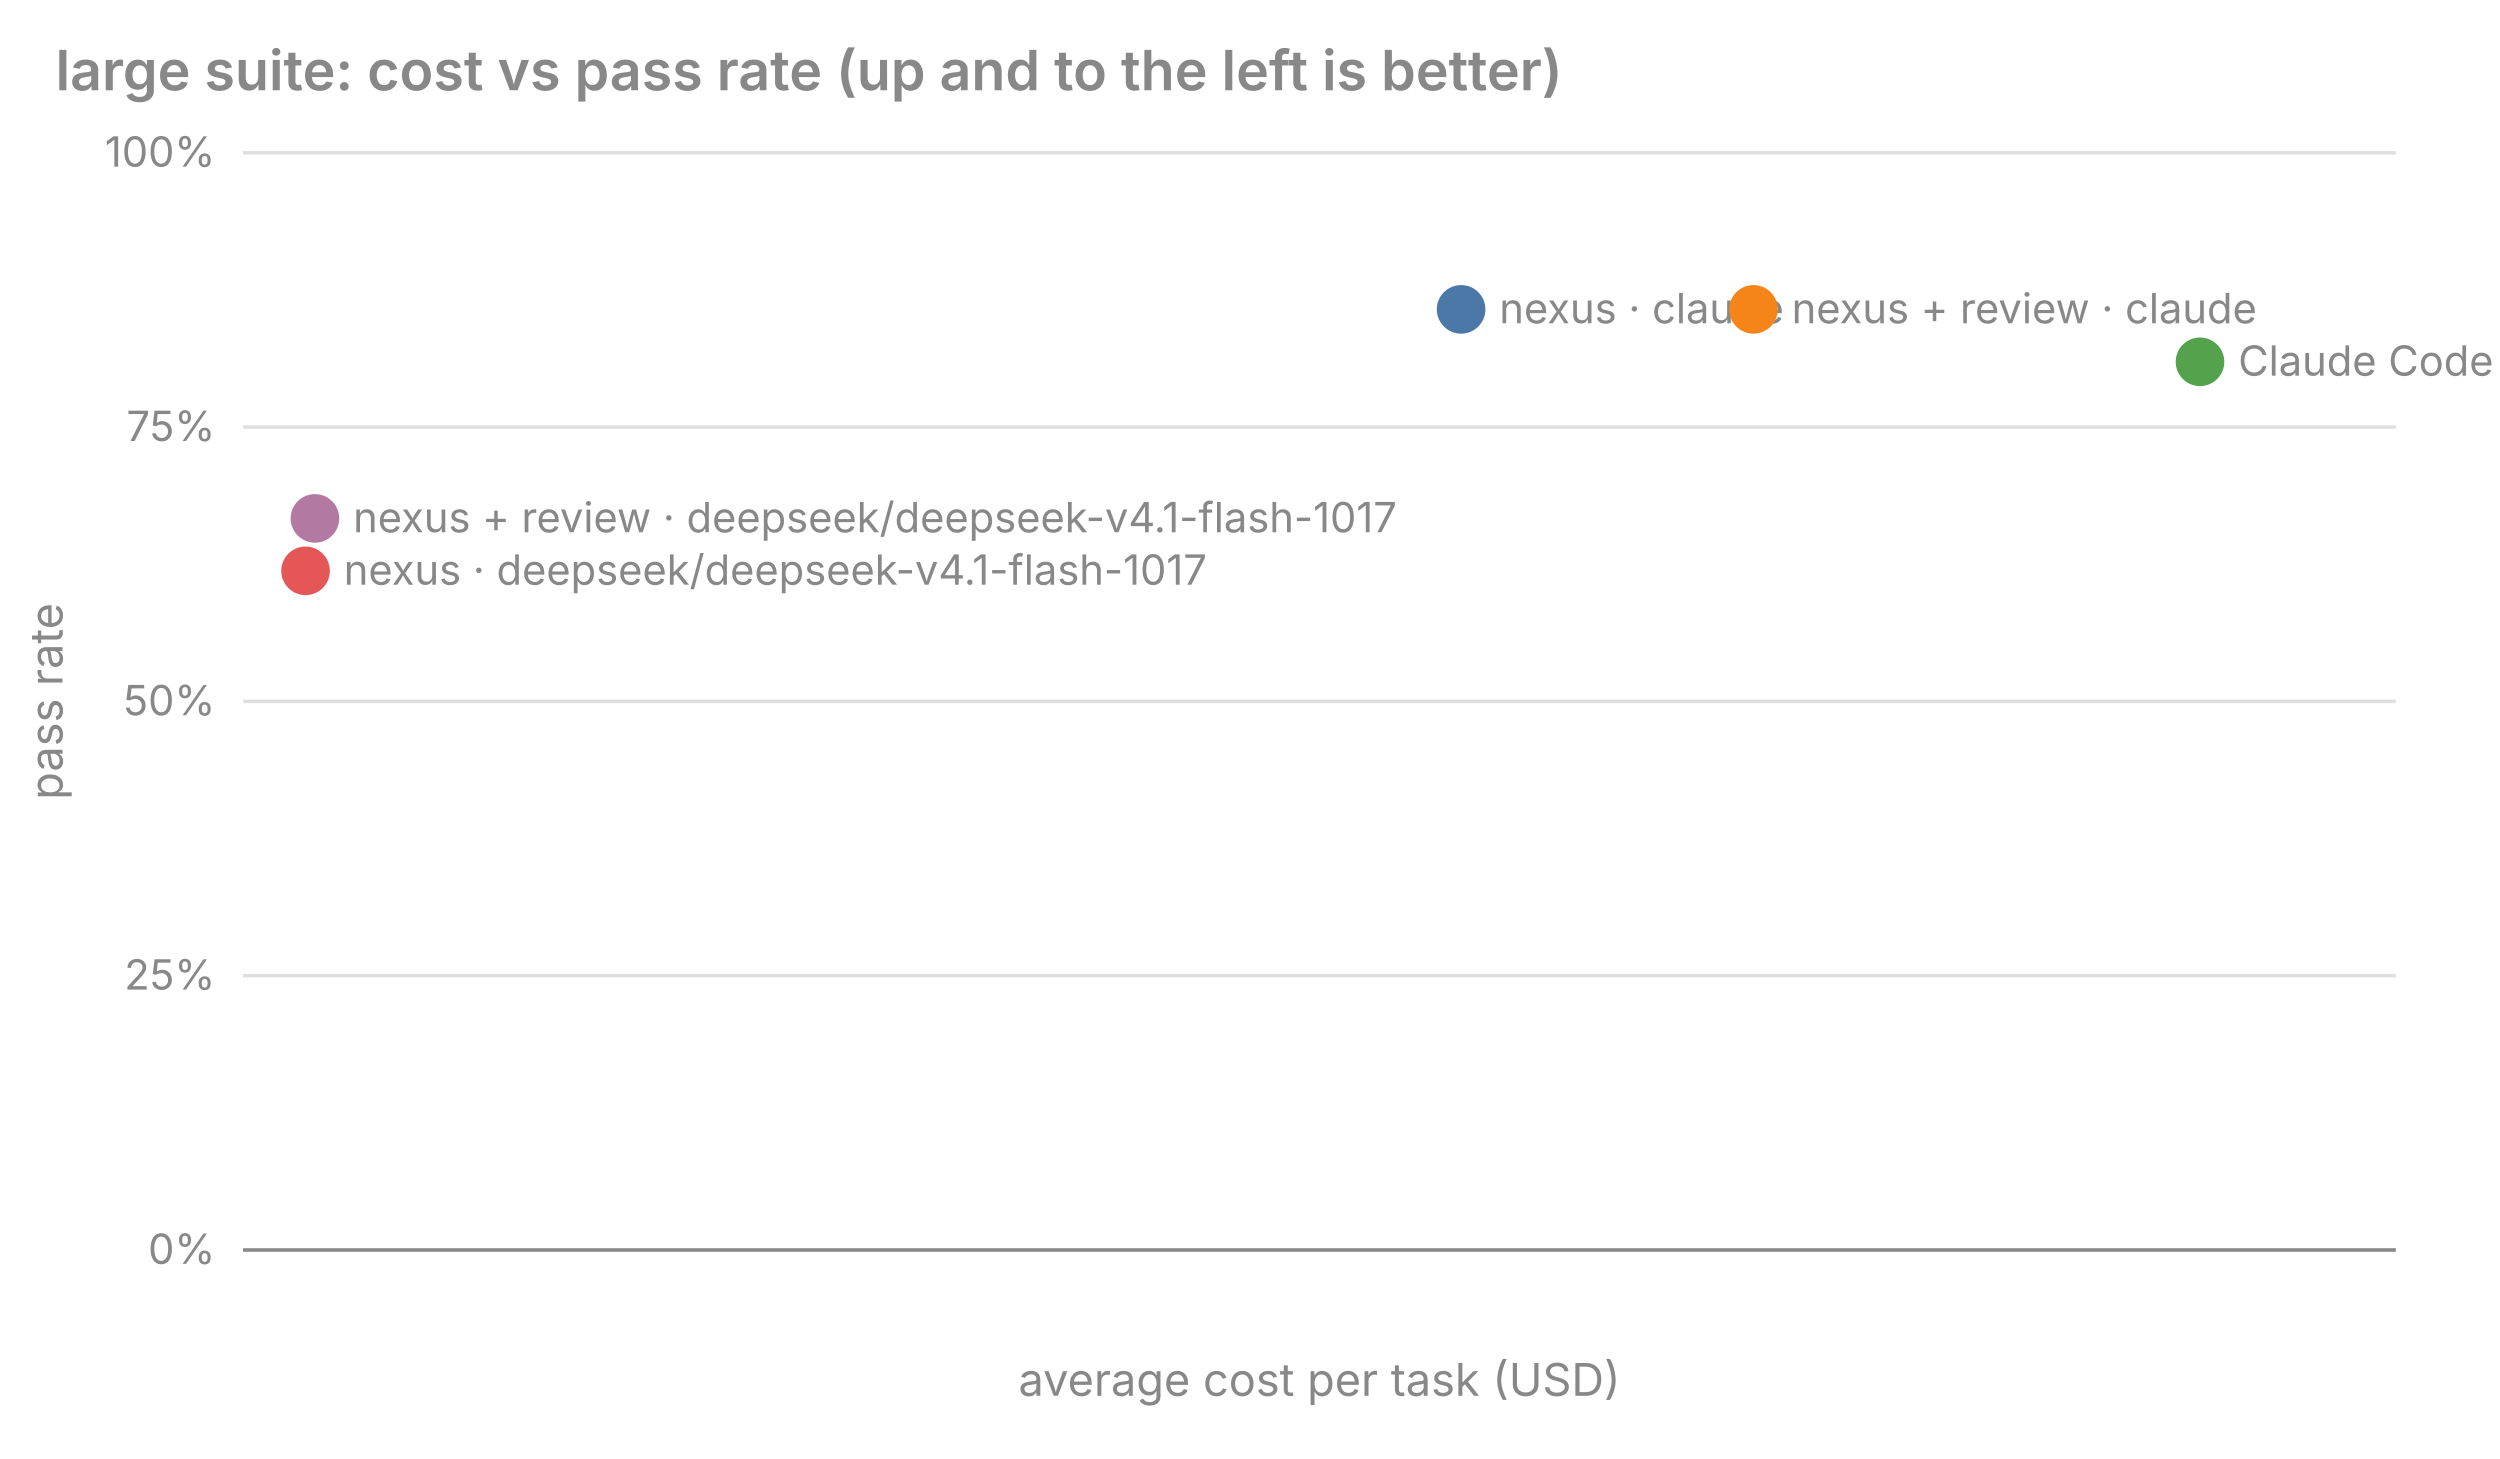
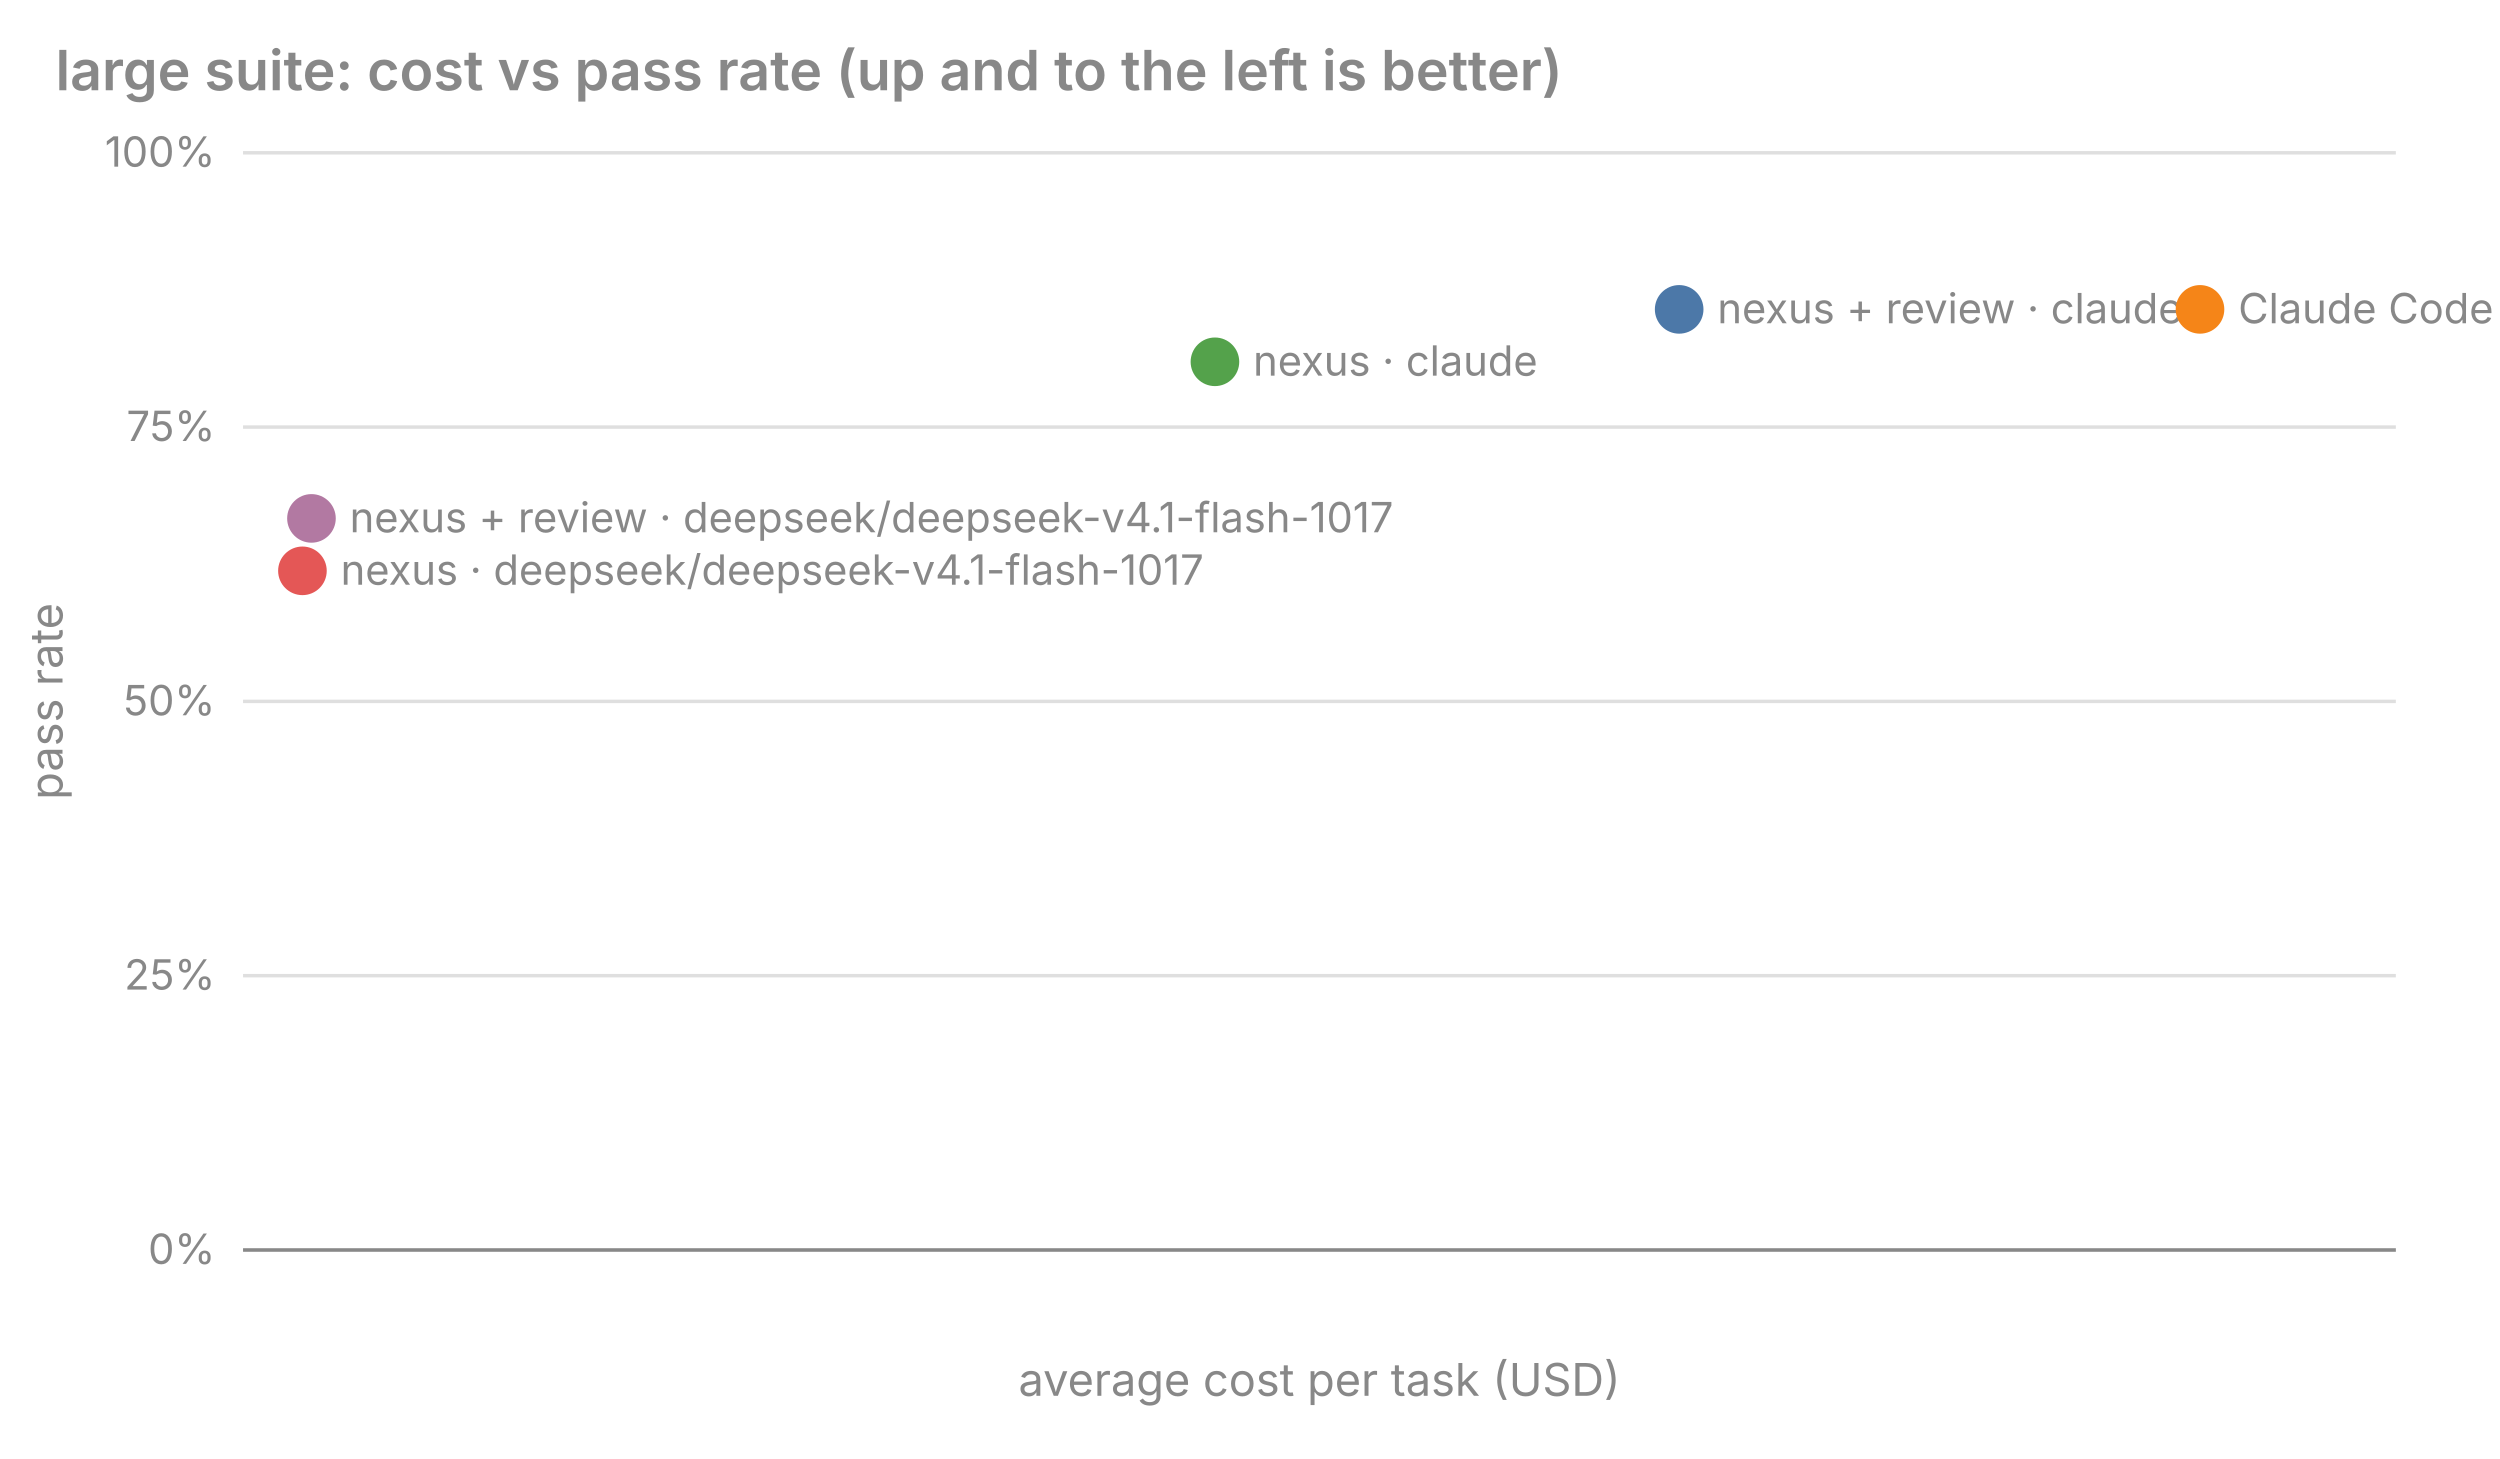
<svg xmlns="http://www.w3.org/2000/svg" width="720" height="420" viewBox="0 0 720 420" font-family="system-ui, -apple-system, Segoe UI, sans-serif">
  <text x="16" y="26" font-size="16" font-weight="600" fill="#888">large suite: cost vs pass rate (up and to the left is better)</text>
  <line x1="70" x2="690" y1="360" y2="360" stroke="#8884" />
  <text x="62" y="364" text-anchor="end" font-size="12" fill="#888">0%</text>
  <line x1="70" x2="690" y1="281" y2="281" stroke="#8884" />
  <text x="62" y="285" text-anchor="end" font-size="12" fill="#888">25%</text>
  <line x1="70" x2="690" y1="202" y2="202" stroke="#8884" />
  <text x="62" y="206" text-anchor="end" font-size="12" fill="#888">50%</text>
  <line x1="70" x2="690" y1="123" y2="123" stroke="#8884" />
  <text x="62" y="127" text-anchor="end" font-size="12" fill="#888">75%</text>
  <line x1="70" x2="690" y1="44" y2="44" stroke="#8884" />
  <text x="62" y="48" text-anchor="end" font-size="12" fill="#888">100%</text>
  <line x1="70" x2="690" y1="360" y2="360" stroke="#888" />
  <text x="380" y="402" text-anchor="middle" font-size="13" fill="#888">average cost per task (USD)</text>
  <text x="18" y="202" font-size="13" fill="#888" transform="rotate(-90 18 202)" text-anchor="middle">pass rate</text>
-   <circle cx="420.8" cy="89.1" r="7" fill="#4C78A8" />
-   <text x="431.8" y="93.1" font-size="12" fill="#888">nexus · claude</text>
-   <circle cx="505.0" cy="89.1" r="7" fill="#F58518" />
-   <text x="516.0" y="93.1" font-size="12" fill="#888">nexus + review · claude</text>
-   <circle cx="633.6" cy="104.2" r="7" fill="#54A24B" />
-   <text x="644.6" y="108.2" font-size="12" fill="#888">Claude Code (baseline)</text>
-   <circle cx="90.7" cy="149.3" r="7" fill="#B279A2" />
-   <text x="101.7" y="153.3" font-size="12" fill="#888">nexus + review · deepseek/deepseek-v4.1-flash-1017</text>
-   <circle cx="88.0" cy="164.4" r="7" fill="#E45756" />
-   <text x="99.0" y="168.4" font-size="12" fill="#888">nexus · deepseek/deepseek-v4.1-flash-1017</text>
+   <circle cx="483.6" cy="89.1" r="7" fill="#4C78A8" />
+   <text x="494.6" y="93.1" font-size="12" fill="#888">nexus + review · claude</text>
+   <circle cx="633.6" cy="89.1" r="7" fill="#F58518" />
+   <text x="644.6" y="93.1" font-size="12" fill="#888">Claude Code (baseline)</text>
+   <circle cx="349.9" cy="104.2" r="7" fill="#54A24B" />
+   <text x="360.9" y="108.2" font-size="12" fill="#888">nexus · claude</text>
+   <circle cx="89.7" cy="149.3" r="7" fill="#B279A2" />
+   <text x="100.7" y="153.3" font-size="12" fill="#888">nexus + review · deepseek/deepseek-v4.1-flash-1017</text>
+   <circle cx="87.1" cy="164.4" r="7" fill="#E45756" />
+   <text x="98.1" y="168.4" font-size="12" fill="#888">nexus · deepseek/deepseek-v4.1-flash-1017</text>
</svg>
